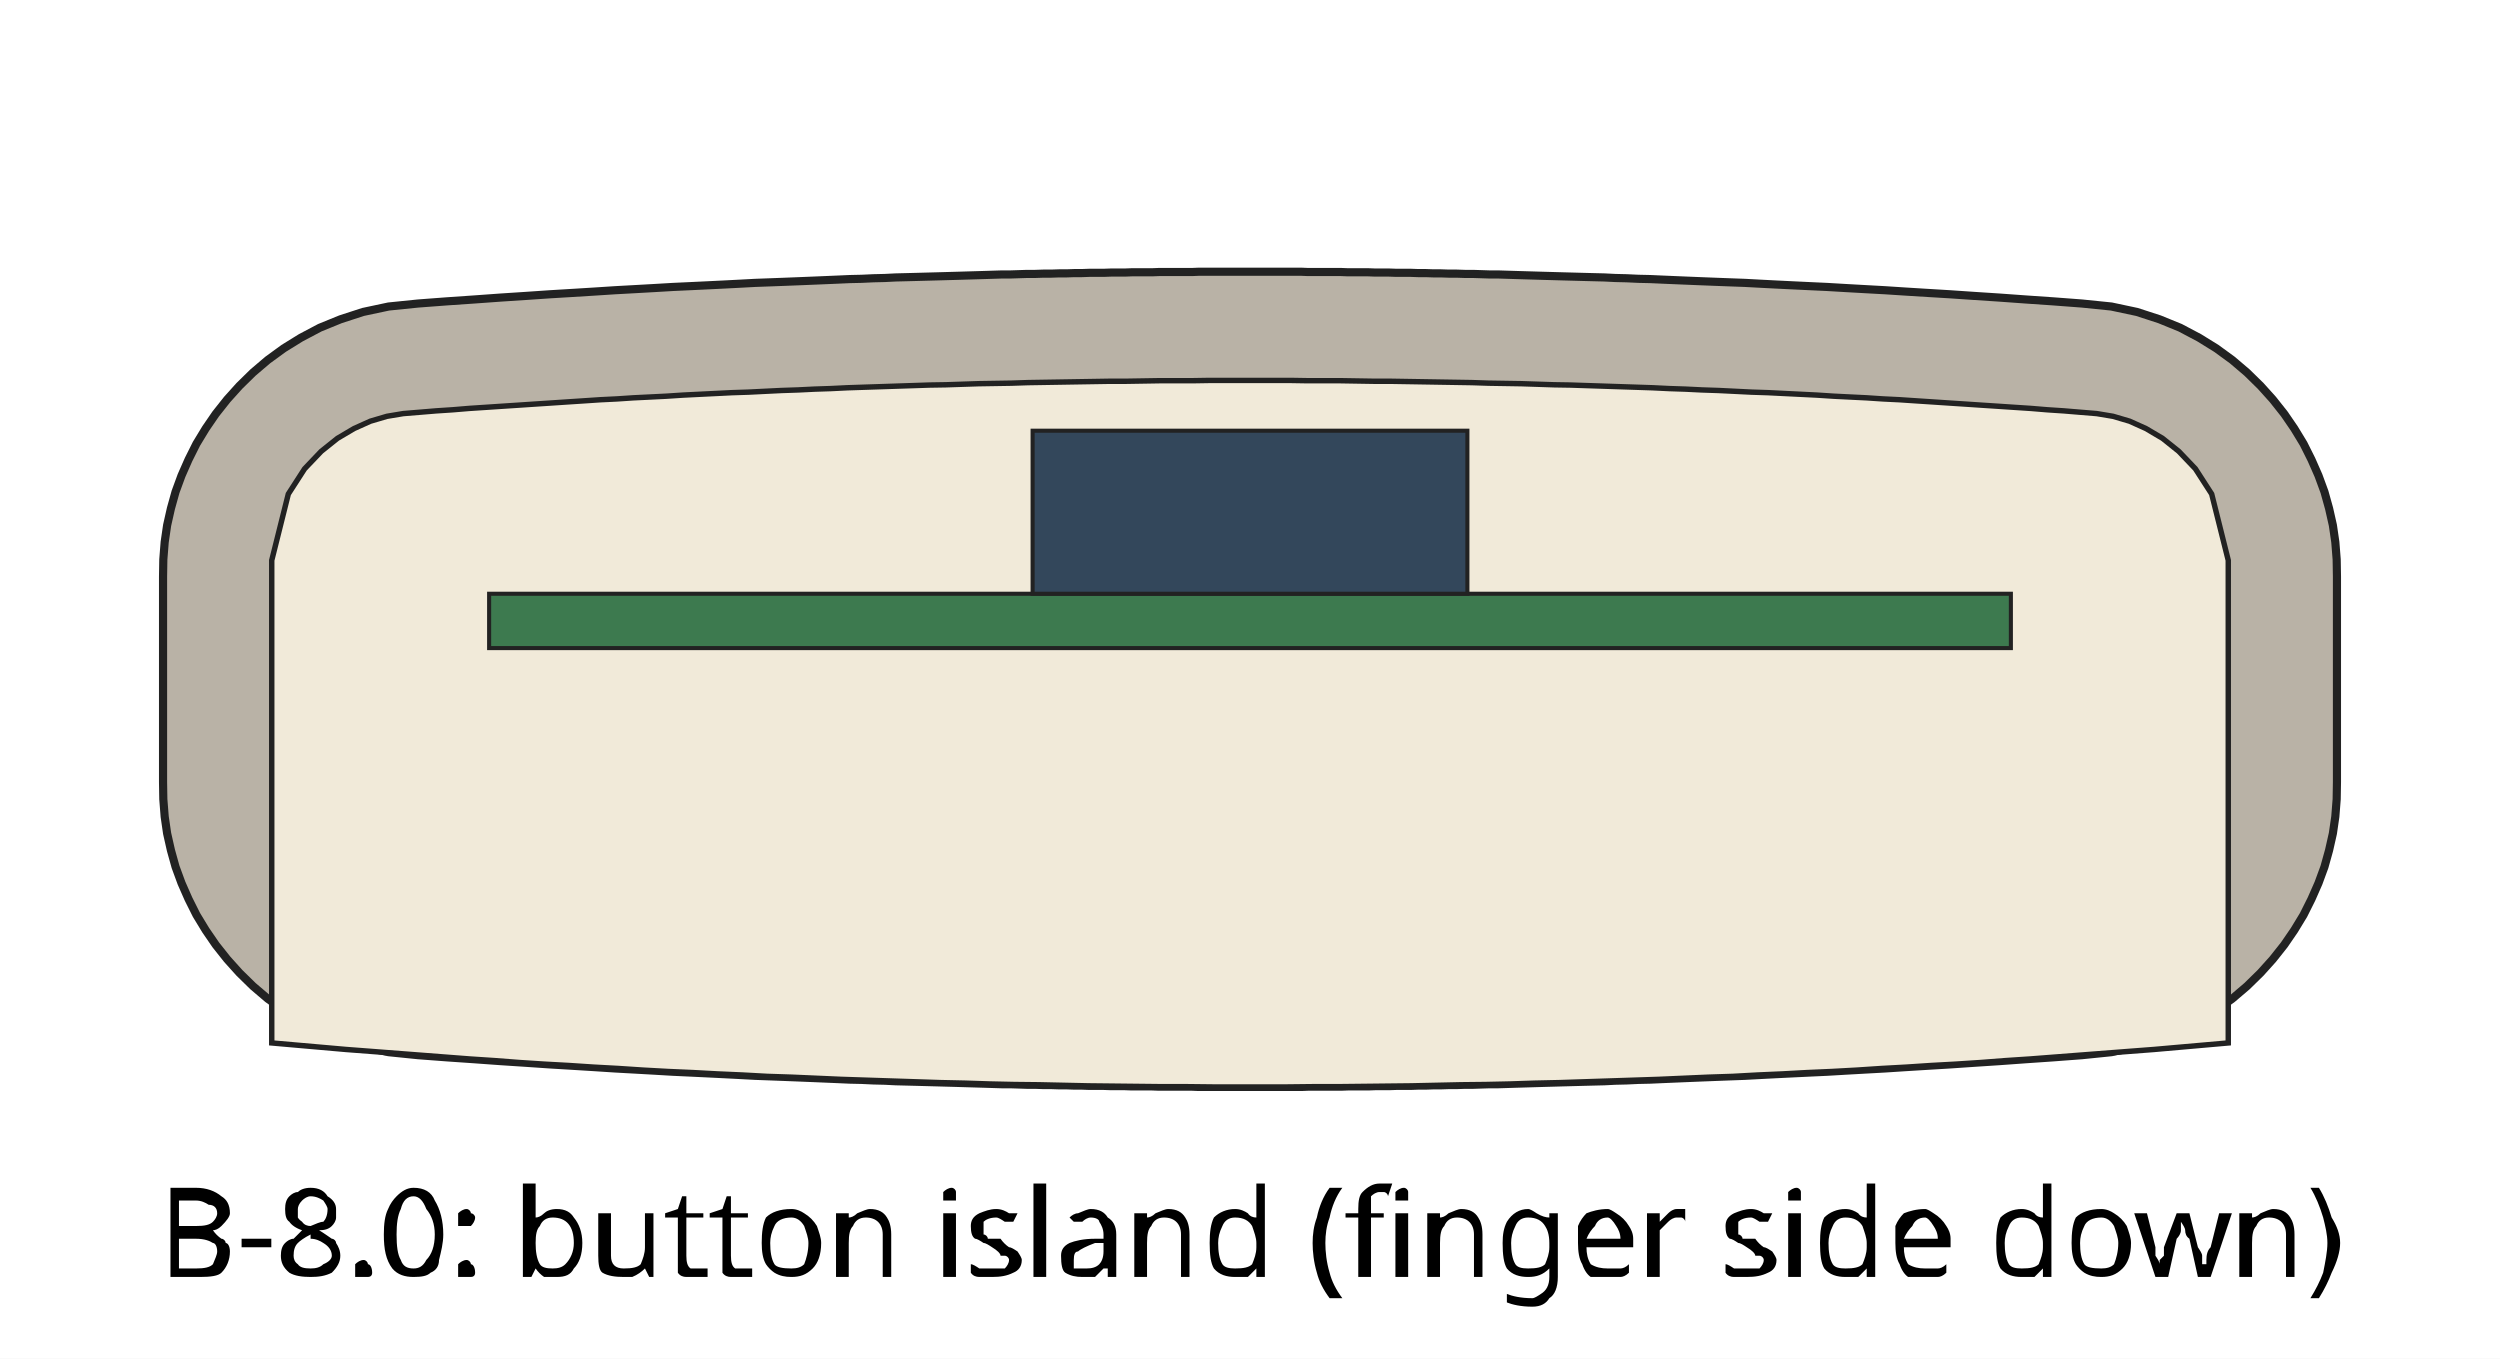
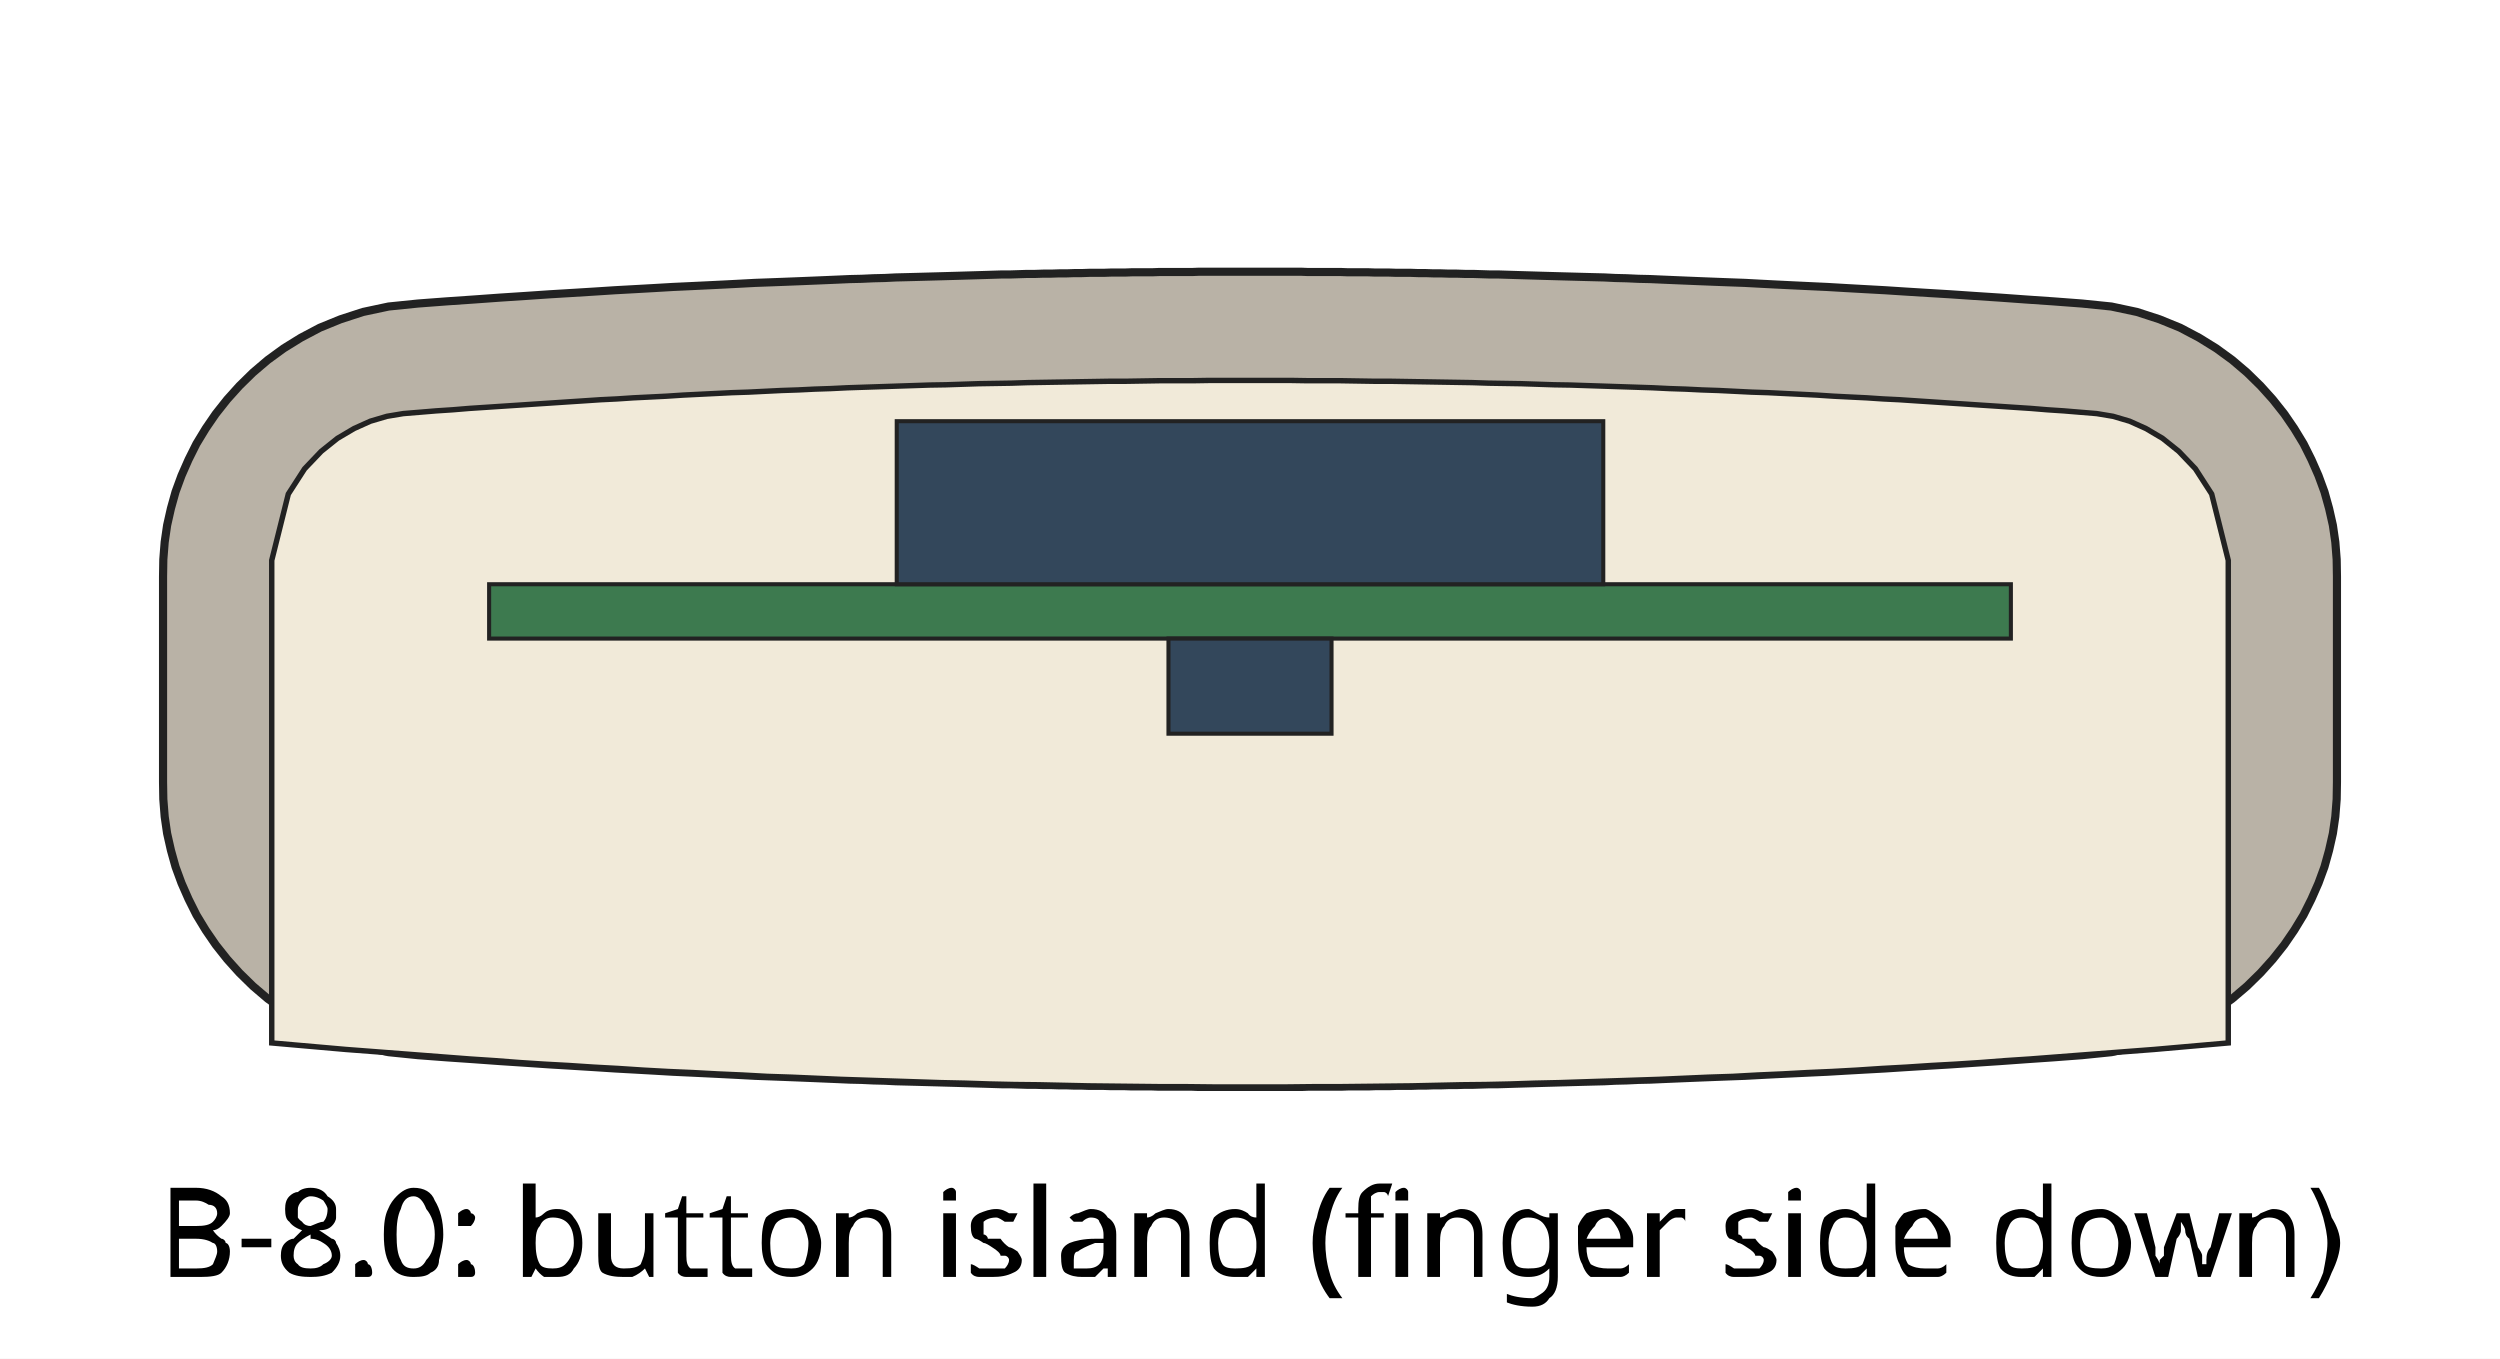
<svg xmlns="http://www.w3.org/2000/svg" viewBox="-4.60 -2.50 9.20 5.00" width="640" font-family="sans-serif">
  <rect x="-4.60" y="-2.50" width="9.20" height="5.00" fill="#fff" />
  <polygon points="0.000,-1.500 0.024,-1.500 0.047,-1.500 0.071,-1.500 0.094,-1.500 0.118,-1.500 0.142,-1.500 0.166,-1.500 0.189,-1.500 0.213,-1.499 0.237,-1.499 0.262,-1.499 0.286,-1.499 0.310,-1.499 0.335,-1.499 0.360,-1.498 0.385,-1.498 0.410,-1.498 0.435,-1.498 0.461,-1.497 0.486,-1.497 0.512,-1.497 0.539,-1.496 0.565,-1.496 0.592,-1.496 0.619,-1.495 0.647,-1.495 0.675,-1.494 0.703,-1.494 0.732,-1.493 0.761,-1.493 0.790,-1.492 0.820,-1.492 0.850,-1.491 0.881,-1.490 0.913,-1.490 0.945,-1.489 0.977,-1.488 1.011,-1.487 1.045,-1.486 1.079,-1.485 1.115,-1.484 1.151,-1.483 1.188,-1.482 1.225,-1.481 1.264,-1.480 1.304,-1.479 1.344,-1.477 1.386,-1.476 1.429,-1.474 1.473,-1.473 1.518,-1.471 1.565,-1.469 1.613,-1.467 1.662,-1.465 1.713,-1.463 1.766,-1.461 1.821,-1.459 1.877,-1.456 1.935,-1.453 1.996,-1.450 2.059,-1.447 2.124,-1.444 2.192,-1.440 2.263,-1.436 2.336,-1.432 2.413,-1.427 2.494,-1.422 2.577,-1.417 2.665,-1.411 2.757,-1.405 2.854,-1.398 2.956,-1.391 3.062,-1.383 3.170,-1.372 3.264,-1.352 3.347,-1.325 3.423,-1.294 3.493,-1.257 3.556,-1.218 3.615,-1.175 3.669,-1.129 3.719,-1.080 3.764,-1.030 3.806,-0.977 3.843,-0.923 3.877,-0.867 3.906,-0.809 3.932,-0.750 3.954,-0.690 3.971,-0.629 3.985,-0.567 3.994,-0.505 3.999,-0.441 4.000,-0.378 4.000,-0.315 4.000,-0.252 4.000,-0.189 4.000,-0.126 4.000,-0.063 4.000,-0.000 4.000,0.063 4.000,0.126 4.000,0.189 4.000,0.252 4.000,0.315 4.000,0.378 3.999,0.441 3.994,0.505 3.985,0.567 3.971,0.629 3.954,0.690 3.932,0.750 3.906,0.809 3.877,0.867 3.843,0.923 3.806,0.977 3.764,1.030 3.719,1.080 3.669,1.129 3.615,1.175 3.556,1.218 3.493,1.257 3.423,1.294 3.347,1.325 3.264,1.352 3.170,1.372 3.062,1.383 2.956,1.391 2.854,1.398 2.757,1.405 2.665,1.411 2.577,1.417 2.494,1.422 2.413,1.427 2.336,1.432 2.263,1.436 2.192,1.440 2.124,1.444 2.059,1.447 1.996,1.450 1.935,1.453 1.877,1.456 1.821,1.459 1.766,1.461 1.713,1.463 1.662,1.465 1.613,1.467 1.565,1.469 1.518,1.471 1.473,1.473 1.429,1.474 1.386,1.476 1.344,1.477 1.304,1.479 1.264,1.480 1.225,1.481 1.188,1.482 1.151,1.483 1.115,1.484 1.079,1.485 1.045,1.486 1.011,1.487 0.977,1.488 0.945,1.489 0.913,1.490 0.881,1.490 0.850,1.491 0.820,1.492 0.790,1.492 0.761,1.493 0.732,1.493 0.703,1.494 0.675,1.494 0.647,1.495 0.619,1.495 0.592,1.496 0.565,1.496 0.539,1.496 0.512,1.497 0.486,1.497 0.461,1.497 0.435,1.498 0.410,1.498 0.385,1.498 0.360,1.498 0.335,1.499 0.310,1.499 0.286,1.499 0.262,1.499 0.237,1.499 0.213,1.499 0.189,1.500 0.166,1.500 0.142,1.500 0.118,1.500 0.094,1.500 0.071,1.500 0.047,1.500 0.024,1.500 0.000,1.500 -0.024,1.500 -0.047,1.500 -0.071,1.500 -0.094,1.500 -0.118,1.500 -0.142,1.500 -0.166,1.500 -0.189,1.500 -0.213,1.499 -0.237,1.499 -0.262,1.499 -0.286,1.499 -0.310,1.499 -0.335,1.499 -0.360,1.498 -0.385,1.498 -0.410,1.498 -0.435,1.498 -0.461,1.497 -0.486,1.497 -0.512,1.497 -0.539,1.496 -0.565,1.496 -0.592,1.496 -0.619,1.495 -0.647,1.495 -0.675,1.494 -0.703,1.494 -0.732,1.493 -0.761,1.493 -0.790,1.492 -0.820,1.492 -0.850,1.491 -0.881,1.490 -0.913,1.490 -0.945,1.489 -0.977,1.488 -1.011,1.487 -1.045,1.486 -1.079,1.485 -1.115,1.484 -1.151,1.483 -1.188,1.482 -1.225,1.481 -1.264,1.480 -1.304,1.479 -1.344,1.477 -1.386,1.476 -1.429,1.474 -1.473,1.473 -1.518,1.471 -1.565,1.469 -1.613,1.467 -1.662,1.465 -1.713,1.463 -1.766,1.461 -1.821,1.459 -1.877,1.456 -1.935,1.453 -1.996,1.450 -2.059,1.447 -2.124,1.444 -2.192,1.440 -2.263,1.436 -2.336,1.432 -2.413,1.427 -2.494,1.422 -2.577,1.417 -2.665,1.411 -2.757,1.405 -2.854,1.398 -2.956,1.391 -3.062,1.383 -3.170,1.372 -3.264,1.352 -3.347,1.325 -3.423,1.294 -3.493,1.257 -3.556,1.218 -3.615,1.175 -3.669,1.129 -3.719,1.080 -3.764,1.030 -3.806,0.977 -3.843,0.923 -3.877,0.867 -3.906,0.809 -3.932,0.750 -3.954,0.690 -3.971,0.629 -3.985,0.567 -3.994,0.505 -3.999,0.441 -4.000,0.378 -4.000,0.315 -4.000,0.252 -4.000,0.189 -4.000,0.126 -4.000,0.063 -4.000,0.000 -4.000,-0.063 -4.000,-0.126 -4.000,-0.189 -4.000,-0.252 -4.000,-0.315 -4.000,-0.378 -3.999,-0.441 -3.994,-0.505 -3.985,-0.567 -3.971,-0.629 -3.954,-0.690 -3.932,-0.750 -3.906,-0.809 -3.877,-0.867 -3.843,-0.923 -3.806,-0.977 -3.764,-1.030 -3.719,-1.080 -3.669,-1.129 -3.615,-1.175 -3.556,-1.218 -3.493,-1.257 -3.423,-1.294 -3.347,-1.325 -3.264,-1.352 -3.170,-1.372 -3.062,-1.383 -2.956,-1.391 -2.854,-1.398 -2.757,-1.405 -2.665,-1.411 -2.577,-1.417 -2.494,-1.422 -2.413,-1.427 -2.336,-1.432 -2.263,-1.436 -2.192,-1.440 -2.124,-1.444 -2.059,-1.447 -1.996,-1.450 -1.935,-1.453 -1.877,-1.456 -1.821,-1.459 -1.766,-1.461 -1.713,-1.463 -1.662,-1.465 -1.613,-1.467 -1.565,-1.469 -1.518,-1.471 -1.473,-1.473 -1.429,-1.474 -1.386,-1.476 -1.344,-1.477 -1.304,-1.479 -1.264,-1.480 -1.225,-1.481 -1.188,-1.482 -1.151,-1.483 -1.115,-1.484 -1.079,-1.485 -1.045,-1.486 -1.011,-1.487 -0.977,-1.488 -0.945,-1.489 -0.913,-1.490 -0.881,-1.490 -0.850,-1.491 -0.820,-1.492 -0.790,-1.492 -0.761,-1.493 -0.732,-1.493 -0.703,-1.494 -0.675,-1.494 -0.647,-1.495 -0.619,-1.495 -0.592,-1.496 -0.565,-1.496 -0.539,-1.496 -0.512,-1.497 -0.486,-1.497 -0.461,-1.497 -0.435,-1.498 -0.410,-1.498 -0.385,-1.498 -0.360,-1.498 -0.335,-1.499 -0.310,-1.499 -0.286,-1.499 -0.262,-1.499 -0.237,-1.499 -0.213,-1.499 -0.189,-1.500 -0.166,-1.500 -0.142,-1.500 -0.118,-1.500 -0.094,-1.500 -0.071,-1.500 -0.047,-1.500 -0.024,-1.500" fill="#b9b2a6" stroke="#222" stroke-width="0.03" />
  <polygon points="-3.600,-0.438 -3.539,-0.682 -3.479,-0.775 -3.418,-0.839 -3.358,-0.887 -3.297,-0.923 -3.237,-0.950 -3.176,-0.968 -3.116,-0.978 -3.055,-0.983 -2.995,-0.988 -2.934,-0.992 -2.874,-0.997 -2.813,-1.001 -2.753,-1.005 -2.692,-1.009 -2.632,-1.013 -2.571,-1.017 -2.511,-1.021 -2.450,-1.025 -2.390,-1.029 -2.329,-1.032 -2.269,-1.036 -2.208,-1.039 -2.148,-1.042 -2.087,-1.046 -2.027,-1.049 -1.966,-1.052 -1.906,-1.055 -1.845,-1.057 -1.785,-1.060 -1.724,-1.063 -1.664,-1.065 -1.603,-1.068 -1.543,-1.070 -1.482,-1.073 -1.422,-1.075 -1.361,-1.077 -1.301,-1.079 -1.240,-1.081 -1.180,-1.083 -1.119,-1.084 -1.059,-1.086 -0.998,-1.088 -0.938,-1.089 -0.877,-1.090 -0.817,-1.092 -0.756,-1.093 -0.696,-1.094 -0.635,-1.095 -0.575,-1.096 -0.514,-1.097 -0.454,-1.097 -0.393,-1.098 -0.333,-1.099 -0.272,-1.099 -0.212,-1.099 -0.151,-1.100 -0.091,-1.100 -0.030,-1.100 0.030,-1.100 0.091,-1.100 0.151,-1.100 0.212,-1.099 0.272,-1.099 0.333,-1.099 0.393,-1.098 0.454,-1.097 0.514,-1.097 0.575,-1.096 0.635,-1.095 0.696,-1.094 0.756,-1.093 0.817,-1.092 0.877,-1.090 0.938,-1.089 0.998,-1.088 1.059,-1.086 1.119,-1.084 1.180,-1.083 1.240,-1.081 1.301,-1.079 1.361,-1.077 1.422,-1.075 1.482,-1.073 1.543,-1.070 1.603,-1.068 1.664,-1.065 1.724,-1.063 1.785,-1.060 1.845,-1.057 1.906,-1.055 1.966,-1.052 2.027,-1.049 2.087,-1.046 2.148,-1.042 2.208,-1.039 2.269,-1.036 2.329,-1.032 2.390,-1.029 2.450,-1.025 2.511,-1.021 2.571,-1.017 2.632,-1.013 2.692,-1.009 2.753,-1.005 2.813,-1.001 2.874,-0.997 2.934,-0.992 2.995,-0.988 3.055,-0.983 3.116,-0.978 3.176,-0.968 3.237,-0.950 3.297,-0.923 3.358,-0.887 3.418,-0.839 3.479,-0.775 3.539,-0.682 3.600,-0.438 3.600,1.338 3.509,1.346 3.418,1.354 3.327,1.362 3.235,1.369 3.144,1.376 3.053,1.383 2.962,1.390 2.871,1.397 2.780,1.403 2.689,1.410 2.597,1.416 2.506,1.421 2.415,1.427 2.324,1.432 2.233,1.438 2.142,1.443 2.051,1.447 1.959,1.452 1.868,1.456 1.777,1.461 1.686,1.464 1.595,1.468 1.504,1.472 1.413,1.475 1.322,1.478 1.230,1.481 1.139,1.484 1.048,1.486 0.957,1.489 0.866,1.491 0.775,1.492 0.684,1.494 0.592,1.496 0.501,1.497 0.410,1.498 0.319,1.499 0.228,1.499 0.137,1.500 0.046,1.500 -0.046,1.500 -0.137,1.500 -0.228,1.499 -0.319,1.499 -0.410,1.498 -0.501,1.497 -0.592,1.496 -0.684,1.494 -0.775,1.492 -0.866,1.491 -0.957,1.489 -1.048,1.486 -1.139,1.484 -1.230,1.481 -1.322,1.478 -1.413,1.475 -1.504,1.472 -1.595,1.468 -1.686,1.464 -1.777,1.461 -1.868,1.456 -1.959,1.452 -2.051,1.447 -2.142,1.443 -2.233,1.438 -2.324,1.432 -2.415,1.427 -2.506,1.421 -2.597,1.416 -2.689,1.410 -2.780,1.403 -2.871,1.397 -2.962,1.390 -3.053,1.383 -3.144,1.376 -3.235,1.369 -3.327,1.362 -3.418,1.354 -3.509,1.346 -3.600,1.338" fill="#f1ead9" stroke="#222" stroke-width="0.02" />
-   <polygon points="-2.800,-0.115 -2.800,-0.315 2.800,-0.315 2.800,-0.115" fill="#3d7a4f" stroke="#222" stroke-width="0.015" />
-   <polygon points="-0.800,-0.315 -0.800,-0.915 0.800,-0.915 0.800,-0.315" fill="#33475b" stroke="#222" stroke-width="0.015" />
+   <polygon points="-2.800,-0.150 -2.800,-0.350 2.800,-0.350 2.800,-0.150" fill="#3d7a4f" stroke="#222" stroke-width="0.015" />
+   <polygon points="-0.300,0.200 -0.300,-0.150 0.300,-0.150 0.300,0.200" fill="#33475b" stroke="#222" stroke-width="0.015" />
+   <polygon points="-1.300,-0.350 -1.300,-0.950 1.300,-0.950 1.300,-0.350" fill="#33475b" stroke="#222" stroke-width="0.015" />
  <text x="0" y="2.20" font-size="0.45" text-anchor="middle">B-8.0: button island (finger side down)</text>
</svg>
